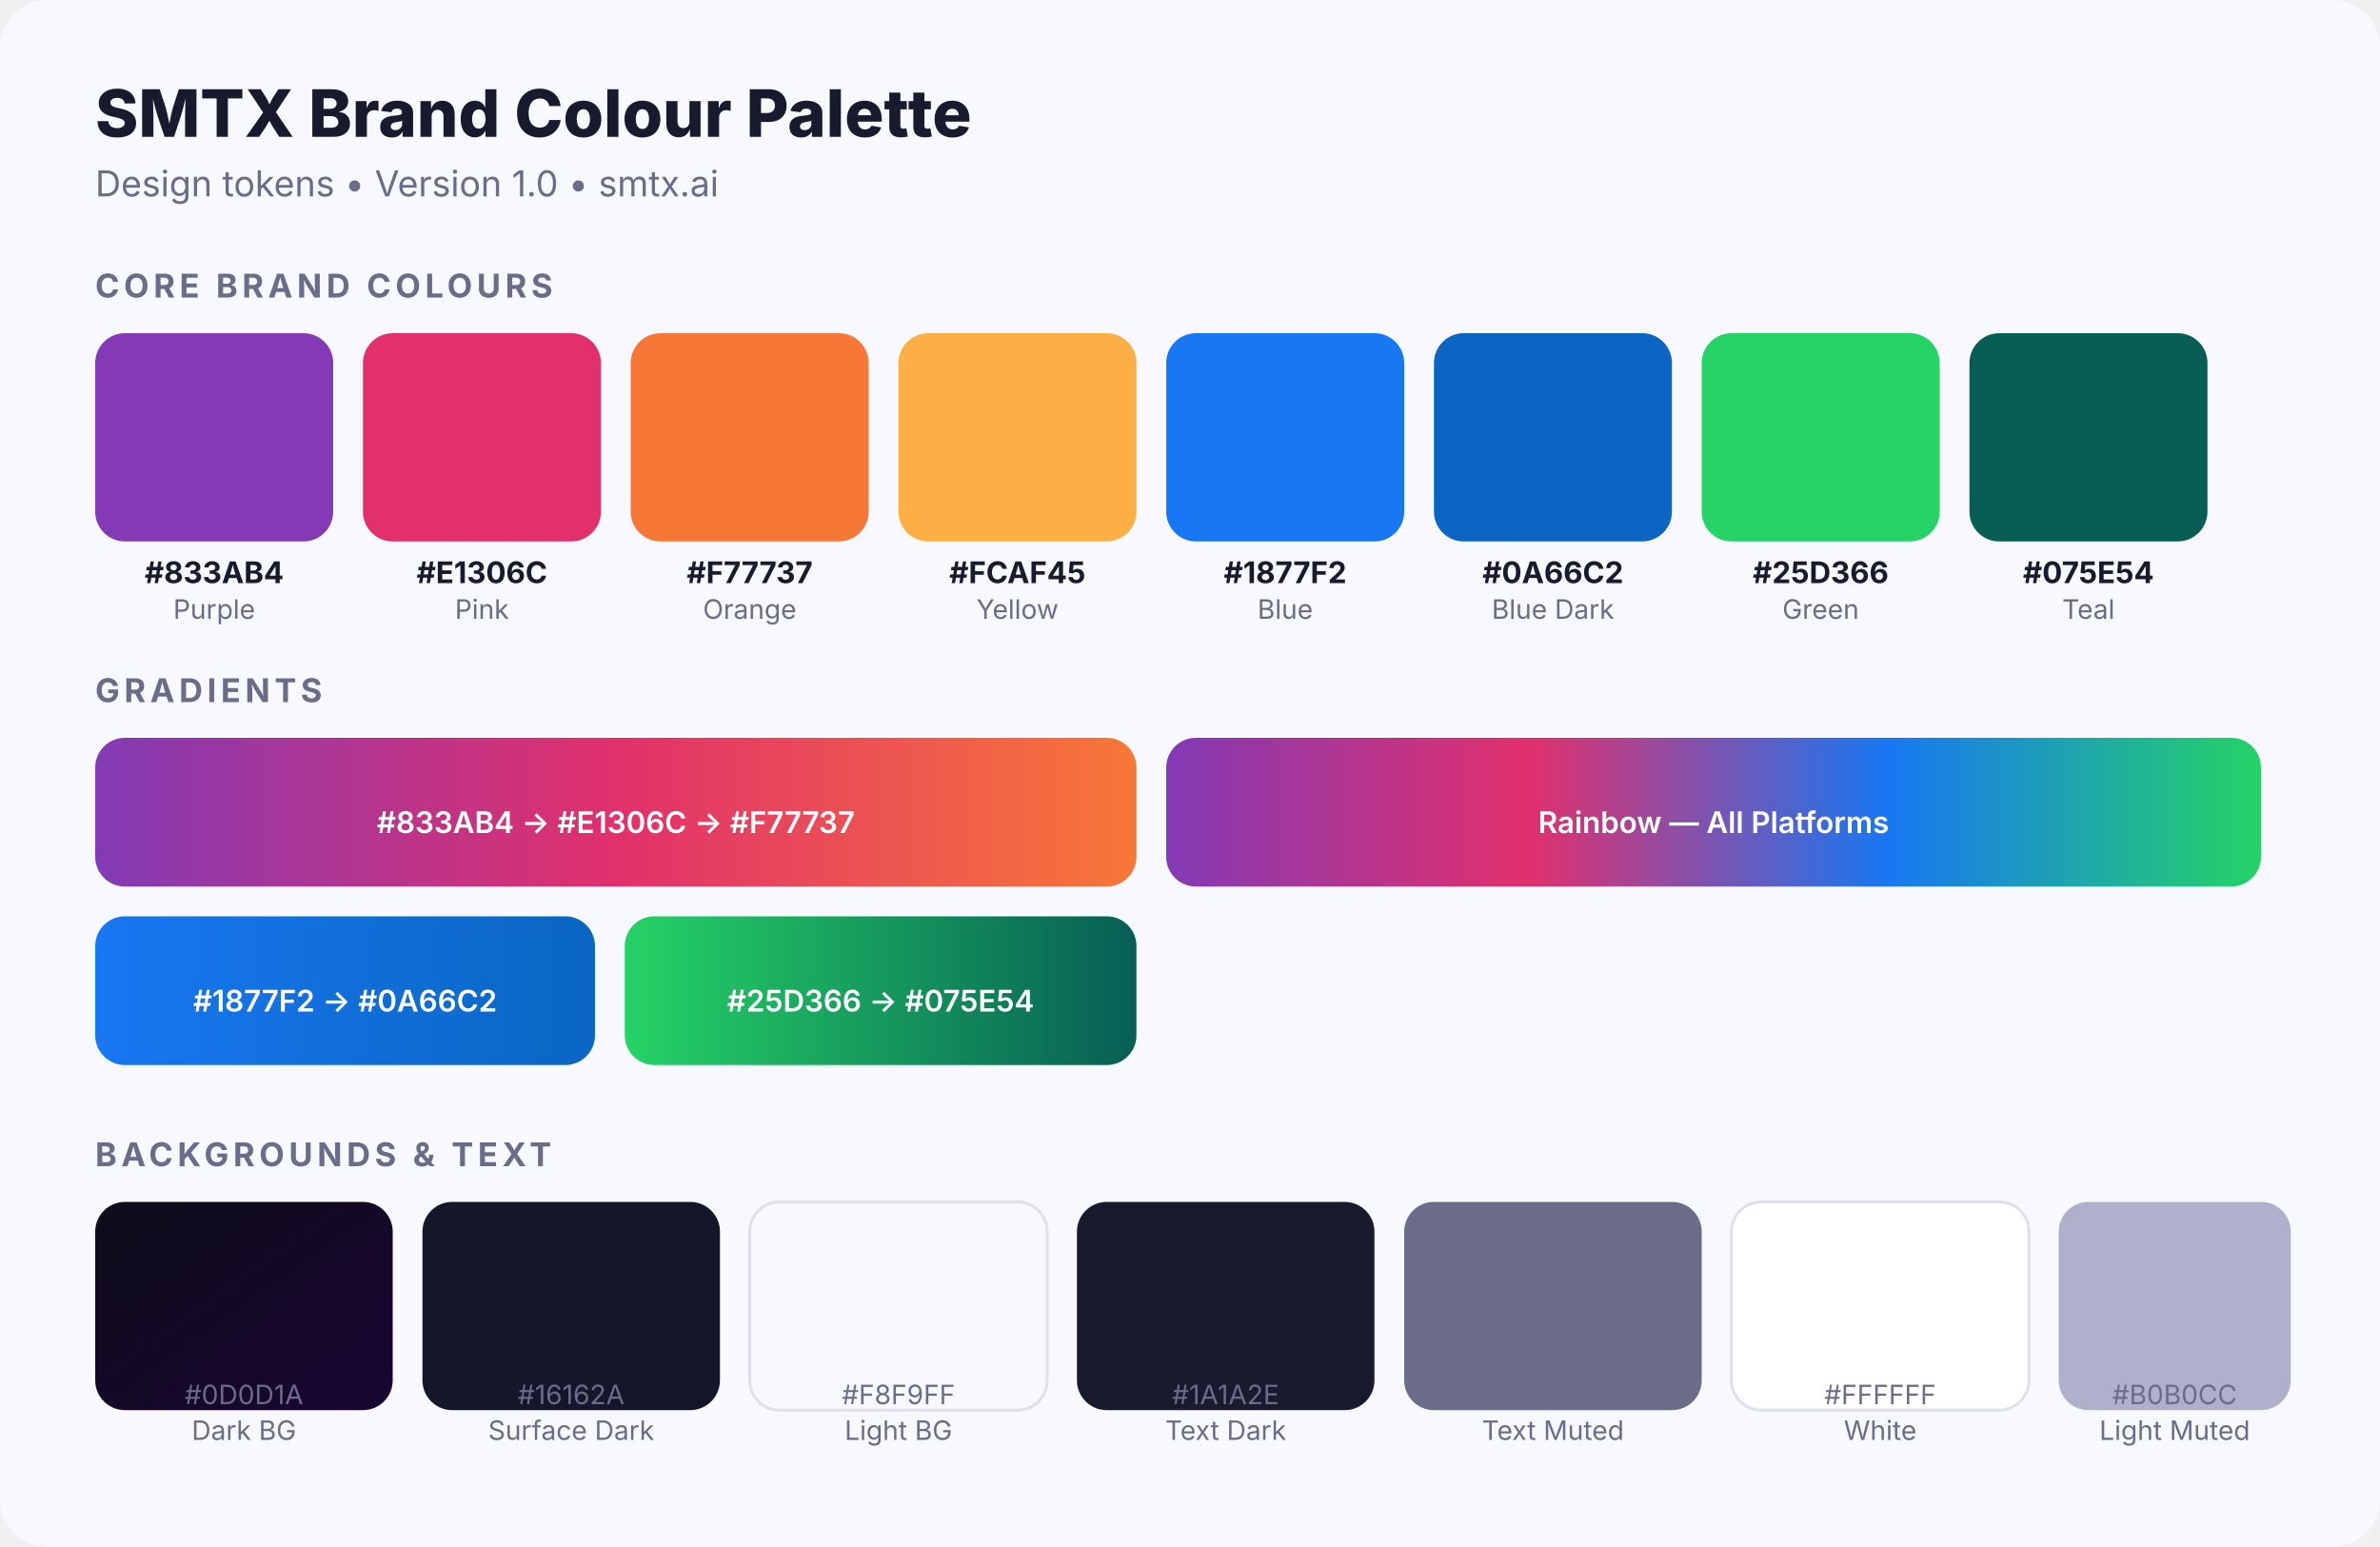
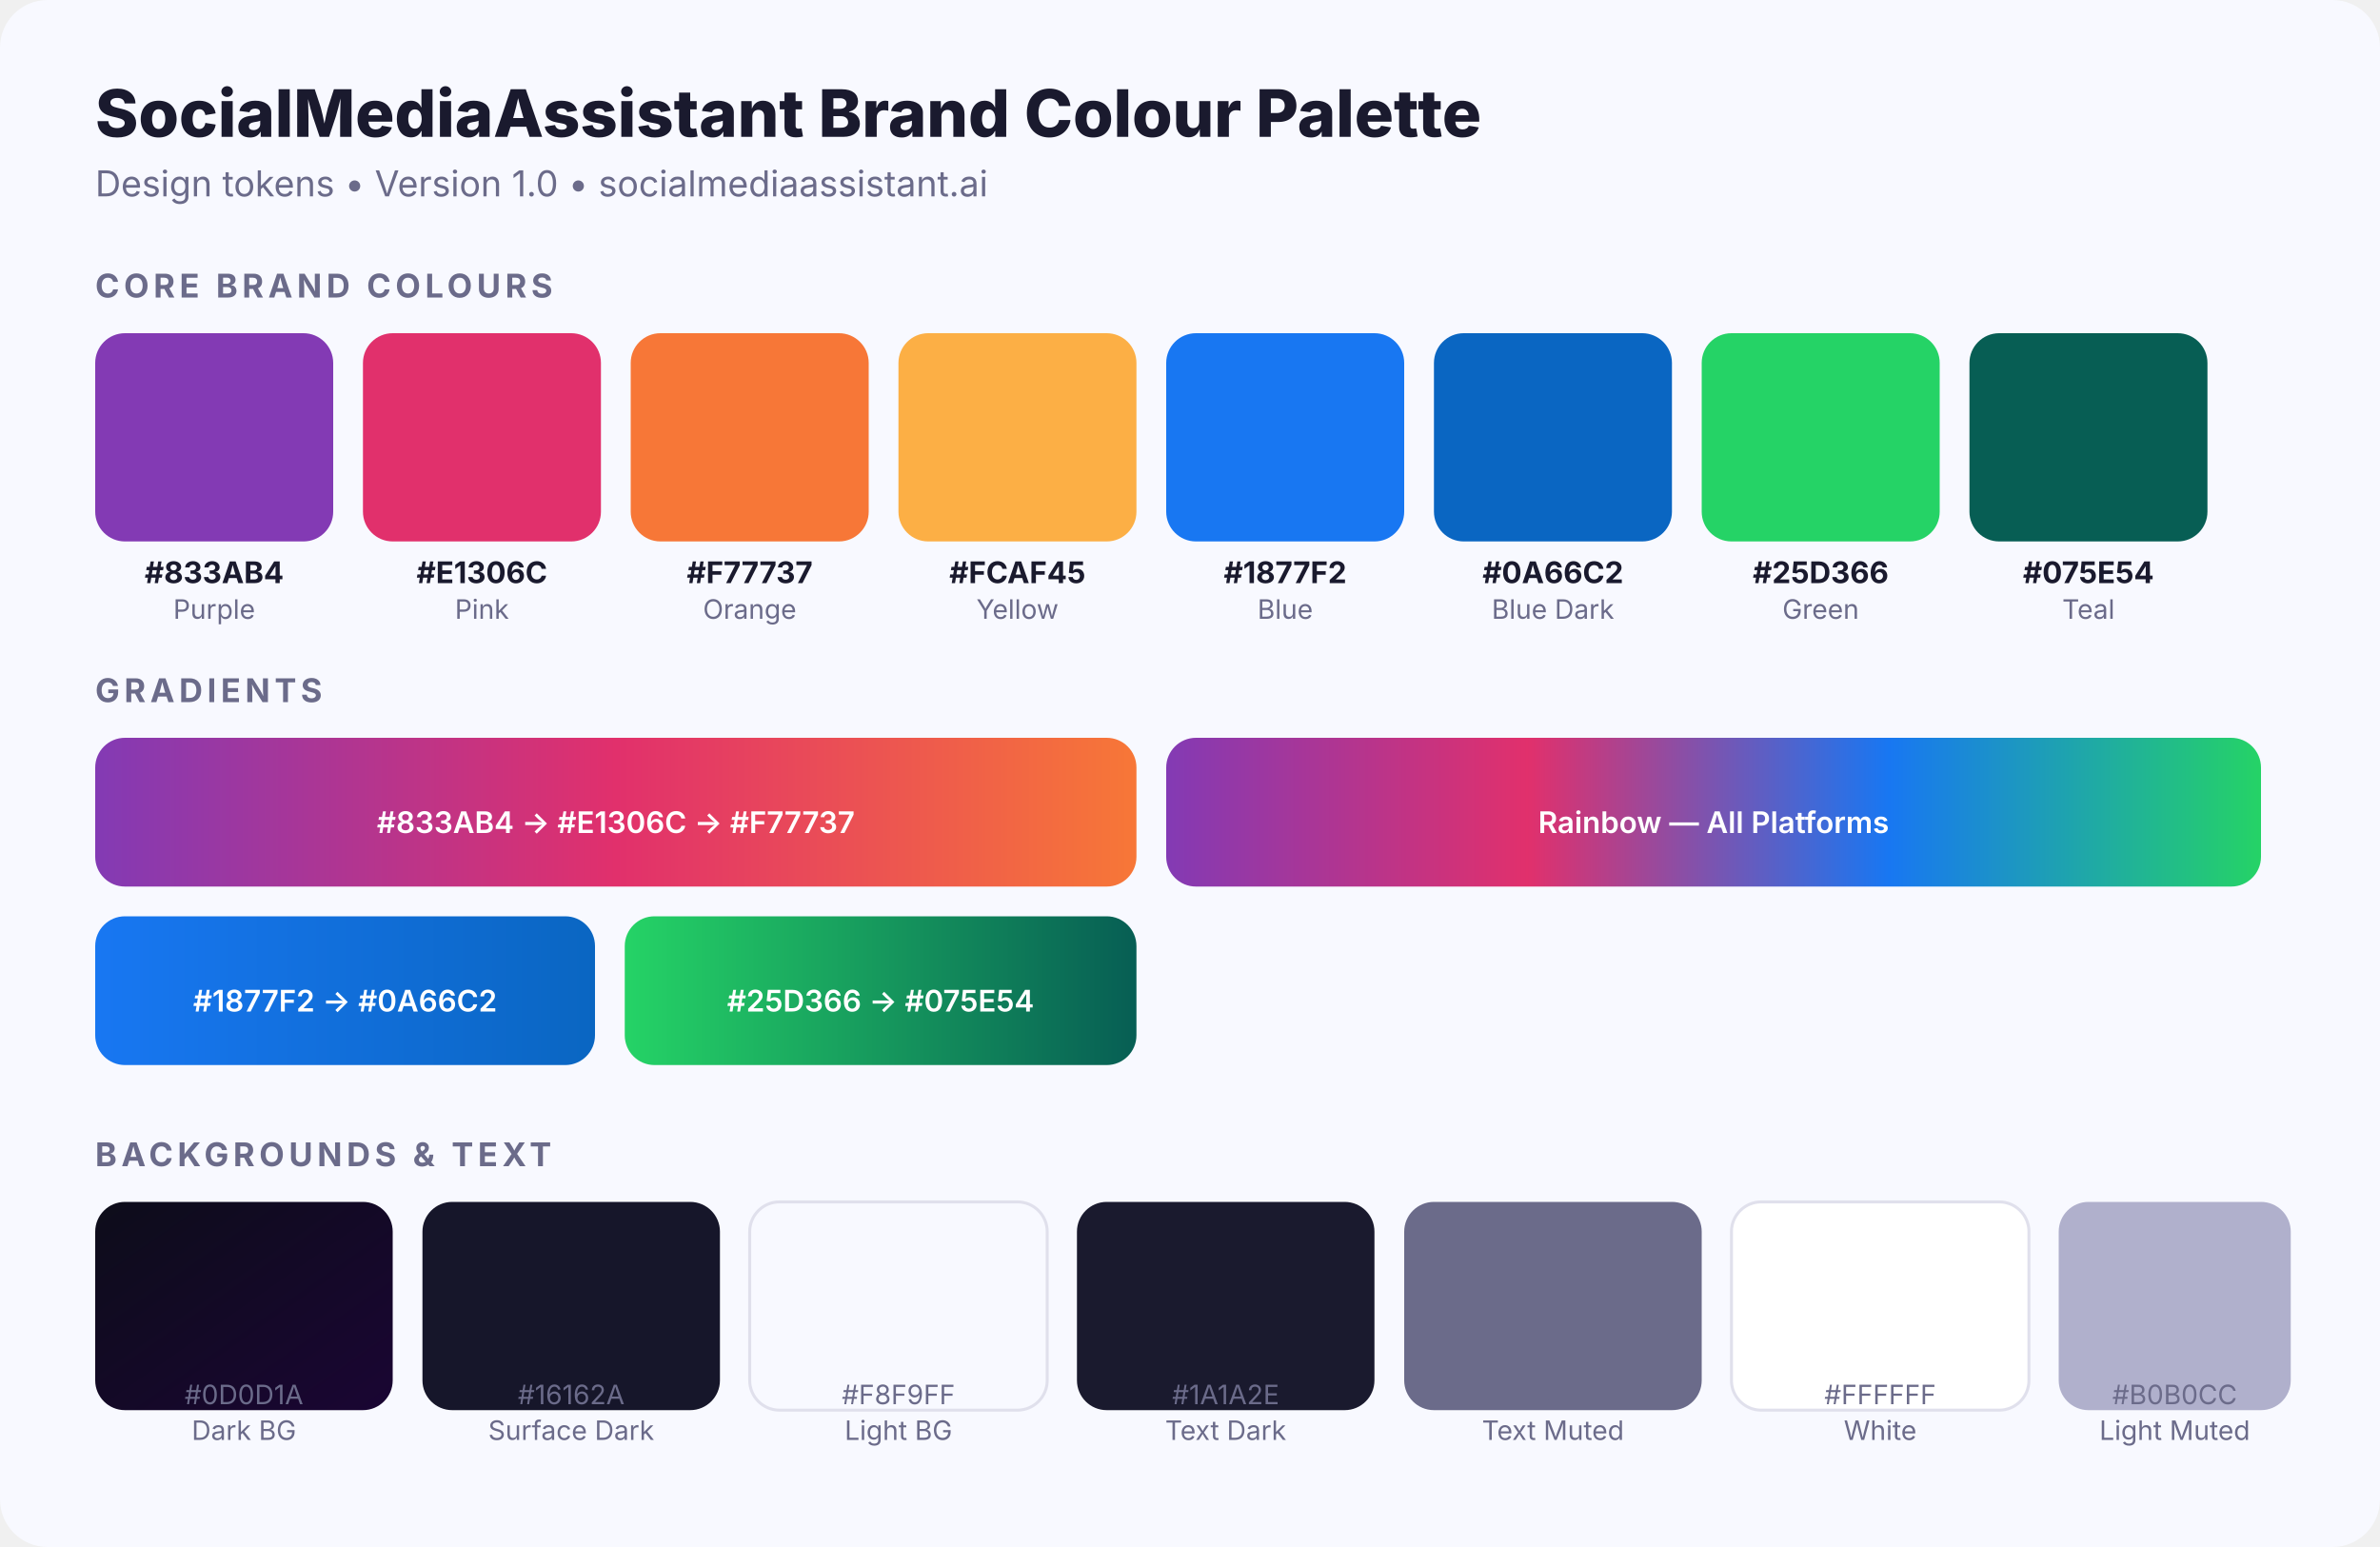
<svg xmlns="http://www.w3.org/2000/svg" viewBox="0 0 800 520" width="800" height="520" role="img" aria-labelledby="palette-title palette-desc">
  <defs>
    <linearGradient id="p-primary" x1="0%" y1="0%" x2="100%" y2="0%">
      <stop offset="0%" stop-color="#833AB4" />
      <stop offset="50%" stop-color="#E1306C" />
      <stop offset="100%" stop-color="#F77737" />
    </linearGradient>
    <linearGradient id="p-blue" x1="0%" y1="0%" x2="100%" y2="0%">
      <stop offset="0%" stop-color="#1877F2" />
      <stop offset="100%" stop-color="#0A66C2" />
    </linearGradient>
    <linearGradient id="p-green" x1="0%" y1="0%" x2="100%" y2="0%">
      <stop offset="0%" stop-color="#25D366" />
      <stop offset="100%" stop-color="#075E54" />
    </linearGradient>
    <linearGradient id="p-rainbow" x1="0%" y1="0%" x2="100%" y2="0%">
      <stop offset="0%" stop-color="#833AB4" />
      <stop offset="33%" stop-color="#E1306C" />
      <stop offset="66%" stop-color="#1877F2" />
      <stop offset="100%" stop-color="#25D366" />
    </linearGradient>
    <linearGradient id="p-dark-bg" x1="0%" y1="0%" x2="100%" y2="100%">
      <stop offset="0%" stop-color="#0D0D1A" />
      <stop offset="100%" stop-color="#1A0533" />
    </linearGradient>
  </defs>
  <rect width="800" height="520" rx="16" fill="#F8F9FF" />
-   <text x="32" y="46" font-family="'Plus Jakarta Sans','Inter',sans-serif" font-size="22" font-weight="800" fill="#1A1A2E">SMTX Brand Colour Palette</text>
+   <text x="32" y="46" font-family="'Plus Jakarta Sans','Inter',sans-serif" font-size="22" font-weight="800" fill="#1A1A2E">SocialMediaAssistant Brand Colour Palette</text>
  <text x="32" y="66" font-family="'Inter',sans-serif" font-size="12" fill="#6B6B8A">
-     Design tokens • Version 1.0 • smtx.ai
+     Design tokens • Version 1.0 • socialmediaassistant.ai
  </text>
  <text x="32" y="100" font-family="'Inter',sans-serif" font-size="11" font-weight="700" fill="#6B6B8A" letter-spacing="1.5">CORE BRAND COLOURS</text>
  <rect x="32" y="112" width="80" height="70" rx="10" fill="#833AB4" />
  <text x="72" y="196" font-family="'Inter',sans-serif" font-size="10" fill="#1A1A2E" text-anchor="middle" font-weight="700">#833AB4</text>
  <text x="72" y="208" font-family="'Inter',sans-serif" font-size="9" fill="#6B6B8A" text-anchor="middle">Purple</text>
  <rect x="122" y="112" width="80" height="70" rx="10" fill="#E1306C" />
  <text x="162" y="196" font-family="'Inter',sans-serif" font-size="10" fill="#1A1A2E" text-anchor="middle" font-weight="700">#E1306C</text>
  <text x="162" y="208" font-family="'Inter',sans-serif" font-size="9" fill="#6B6B8A" text-anchor="middle">Pink</text>
  <rect x="212" y="112" width="80" height="70" rx="10" fill="#F77737" />
  <text x="252" y="196" font-family="'Inter',sans-serif" font-size="10" fill="#1A1A2E" text-anchor="middle" font-weight="700">#F77737</text>
  <text x="252" y="208" font-family="'Inter',sans-serif" font-size="9" fill="#6B6B8A" text-anchor="middle">Orange</text>
  <rect x="302" y="112" width="80" height="70" rx="10" fill="#FCAF45" />
  <text x="342" y="196" font-family="'Inter',sans-serif" font-size="10" fill="#1A1A2E" text-anchor="middle" font-weight="700">#FCAF45</text>
  <text x="342" y="208" font-family="'Inter',sans-serif" font-size="9" fill="#6B6B8A" text-anchor="middle">Yellow</text>
  <rect x="392" y="112" width="80" height="70" rx="10" fill="#1877F2" />
  <text x="432" y="196" font-family="'Inter',sans-serif" font-size="10" fill="#1A1A2E" text-anchor="middle" font-weight="700">#1877F2</text>
  <text x="432" y="208" font-family="'Inter',sans-serif" font-size="9" fill="#6B6B8A" text-anchor="middle">Blue</text>
  <rect x="482" y="112" width="80" height="70" rx="10" fill="#0A66C2" />
  <text x="522" y="196" font-family="'Inter',sans-serif" font-size="10" fill="#1A1A2E" text-anchor="middle" font-weight="700">#0A66C2</text>
  <text x="522" y="208" font-family="'Inter',sans-serif" font-size="9" fill="#6B6B8A" text-anchor="middle">Blue Dark</text>
  <rect x="572" y="112" width="80" height="70" rx="10" fill="#25D366" />
  <text x="612" y="196" font-family="'Inter',sans-serif" font-size="10" fill="#1A1A2E" text-anchor="middle" font-weight="700">#25D366</text>
  <text x="612" y="208" font-family="'Inter',sans-serif" font-size="9" fill="#6B6B8A" text-anchor="middle">Green</text>
  <rect x="662" y="112" width="80" height="70" rx="10" fill="#075E54" />
  <text x="702" y="196" font-family="'Inter',sans-serif" font-size="10" fill="#1A1A2E" text-anchor="middle" font-weight="700">#075E54</text>
  <text x="702" y="208" font-family="'Inter',sans-serif" font-size="9" fill="#6B6B8A" text-anchor="middle">Teal</text>
  <text x="32" y="236" font-family="'Inter',sans-serif" font-size="11" font-weight="700" fill="#6B6B8A" letter-spacing="1.5">GRADIENTS</text>
  <rect x="32" y="248" width="350" height="50" rx="10" fill="url(#p-primary)" />
  <text x="207" y="280" font-family="'Inter',sans-serif" font-size="10" fill="#fff" text-anchor="middle" font-weight="600">#833AB4 → #E1306C → #F77737</text>
  <rect x="32" y="308" width="168" height="50" rx="10" fill="url(#p-blue)" />
  <text x="116" y="340" font-family="'Inter',sans-serif" font-size="10" fill="#fff" text-anchor="middle" font-weight="600">#1877F2 → #0A66C2</text>
  <rect x="210" y="308" width="172" height="50" rx="10" fill="url(#p-green)" />
  <text x="296" y="340" font-family="'Inter',sans-serif" font-size="10" fill="#fff" text-anchor="middle" font-weight="600">#25D366 → #075E54</text>
  <rect x="392" y="248" width="368" height="50" rx="10" fill="url(#p-rainbow)" />
  <text x="576" y="280" font-family="'Inter',sans-serif" font-size="10" fill="#fff" text-anchor="middle" font-weight="600">Rainbow — All Platforms</text>
  <text x="32" y="392" font-family="'Inter',sans-serif" font-size="11" font-weight="700" fill="#6B6B8A" letter-spacing="1.5">BACKGROUNDS &amp; TEXT</text>
  <rect x="32" y="404" width="100" height="70" rx="10" fill="url(#p-dark-bg)" />
  <text x="82" y="472" font-family="'Inter',sans-serif" font-size="9" fill="#6B6B8A" text-anchor="middle">#0D0D1A</text>
  <text x="82" y="484" font-family="'Inter',sans-serif" font-size="9" fill="#6B6B8A" text-anchor="middle">Dark BG</text>
  <rect x="142" y="404" width="100" height="70" rx="10" fill="#16162A" />
  <text x="192" y="472" font-family="'Inter',sans-serif" font-size="9" fill="#6B6B8A" text-anchor="middle">#16162A</text>
  <text x="192" y="484" font-family="'Inter',sans-serif" font-size="9" fill="#6B6B8A" text-anchor="middle">Surface Dark</text>
  <rect x="252" y="404" width="100" height="70" rx="10" fill="#F8F9FF" stroke="#E0E0EC" stroke-width="1" />
  <text x="302" y="472" font-family="'Inter',sans-serif" font-size="9" fill="#6B6B8A" text-anchor="middle">#F8F9FF</text>
  <text x="302" y="484" font-family="'Inter',sans-serif" font-size="9" fill="#6B6B8A" text-anchor="middle">Light BG</text>
  <rect x="362" y="404" width="100" height="70" rx="10" fill="#1A1A2E" />
  <text x="412" y="472" font-family="'Inter',sans-serif" font-size="9" fill="#6B6B8A" text-anchor="middle">#1A1A2E</text>
  <text x="412" y="484" font-family="'Inter',sans-serif" font-size="9" fill="#6B6B8A" text-anchor="middle">Text Dark</text>
  <rect x="472" y="404" width="100" height="70" rx="10" fill="#6B6B8A" />
  <text x="522" y="472" font-family="'Inter',sans-serif" font-size="9" fill="#6B6B8A" text-anchor="middle">#6B6B8A</text>
  <text x="522" y="484" font-family="'Inter',sans-serif" font-size="9" fill="#6B6B8A" text-anchor="middle">Text Muted</text>
  <rect x="582" y="404" width="100" height="70" rx="10" fill="#FFFFFF" stroke="#E0E0EC" stroke-width="1" />
  <text x="632" y="472" font-family="'Inter',sans-serif" font-size="9" fill="#6B6B8A" text-anchor="middle">#FFFFFF</text>
  <text x="632" y="484" font-family="'Inter',sans-serif" font-size="9" fill="#6B6B8A" text-anchor="middle">White</text>
  <rect x="692" y="404" width="78" height="70" rx="10" fill="#B0B0CC" />
  <text x="731" y="472" font-family="'Inter',sans-serif" font-size="9" fill="#6B6B8A" text-anchor="middle">#B0B0CC</text>
  <text x="731" y="484" font-family="'Inter',sans-serif" font-size="9" fill="#6B6B8A" text-anchor="middle">Light Muted</text>
</svg>
